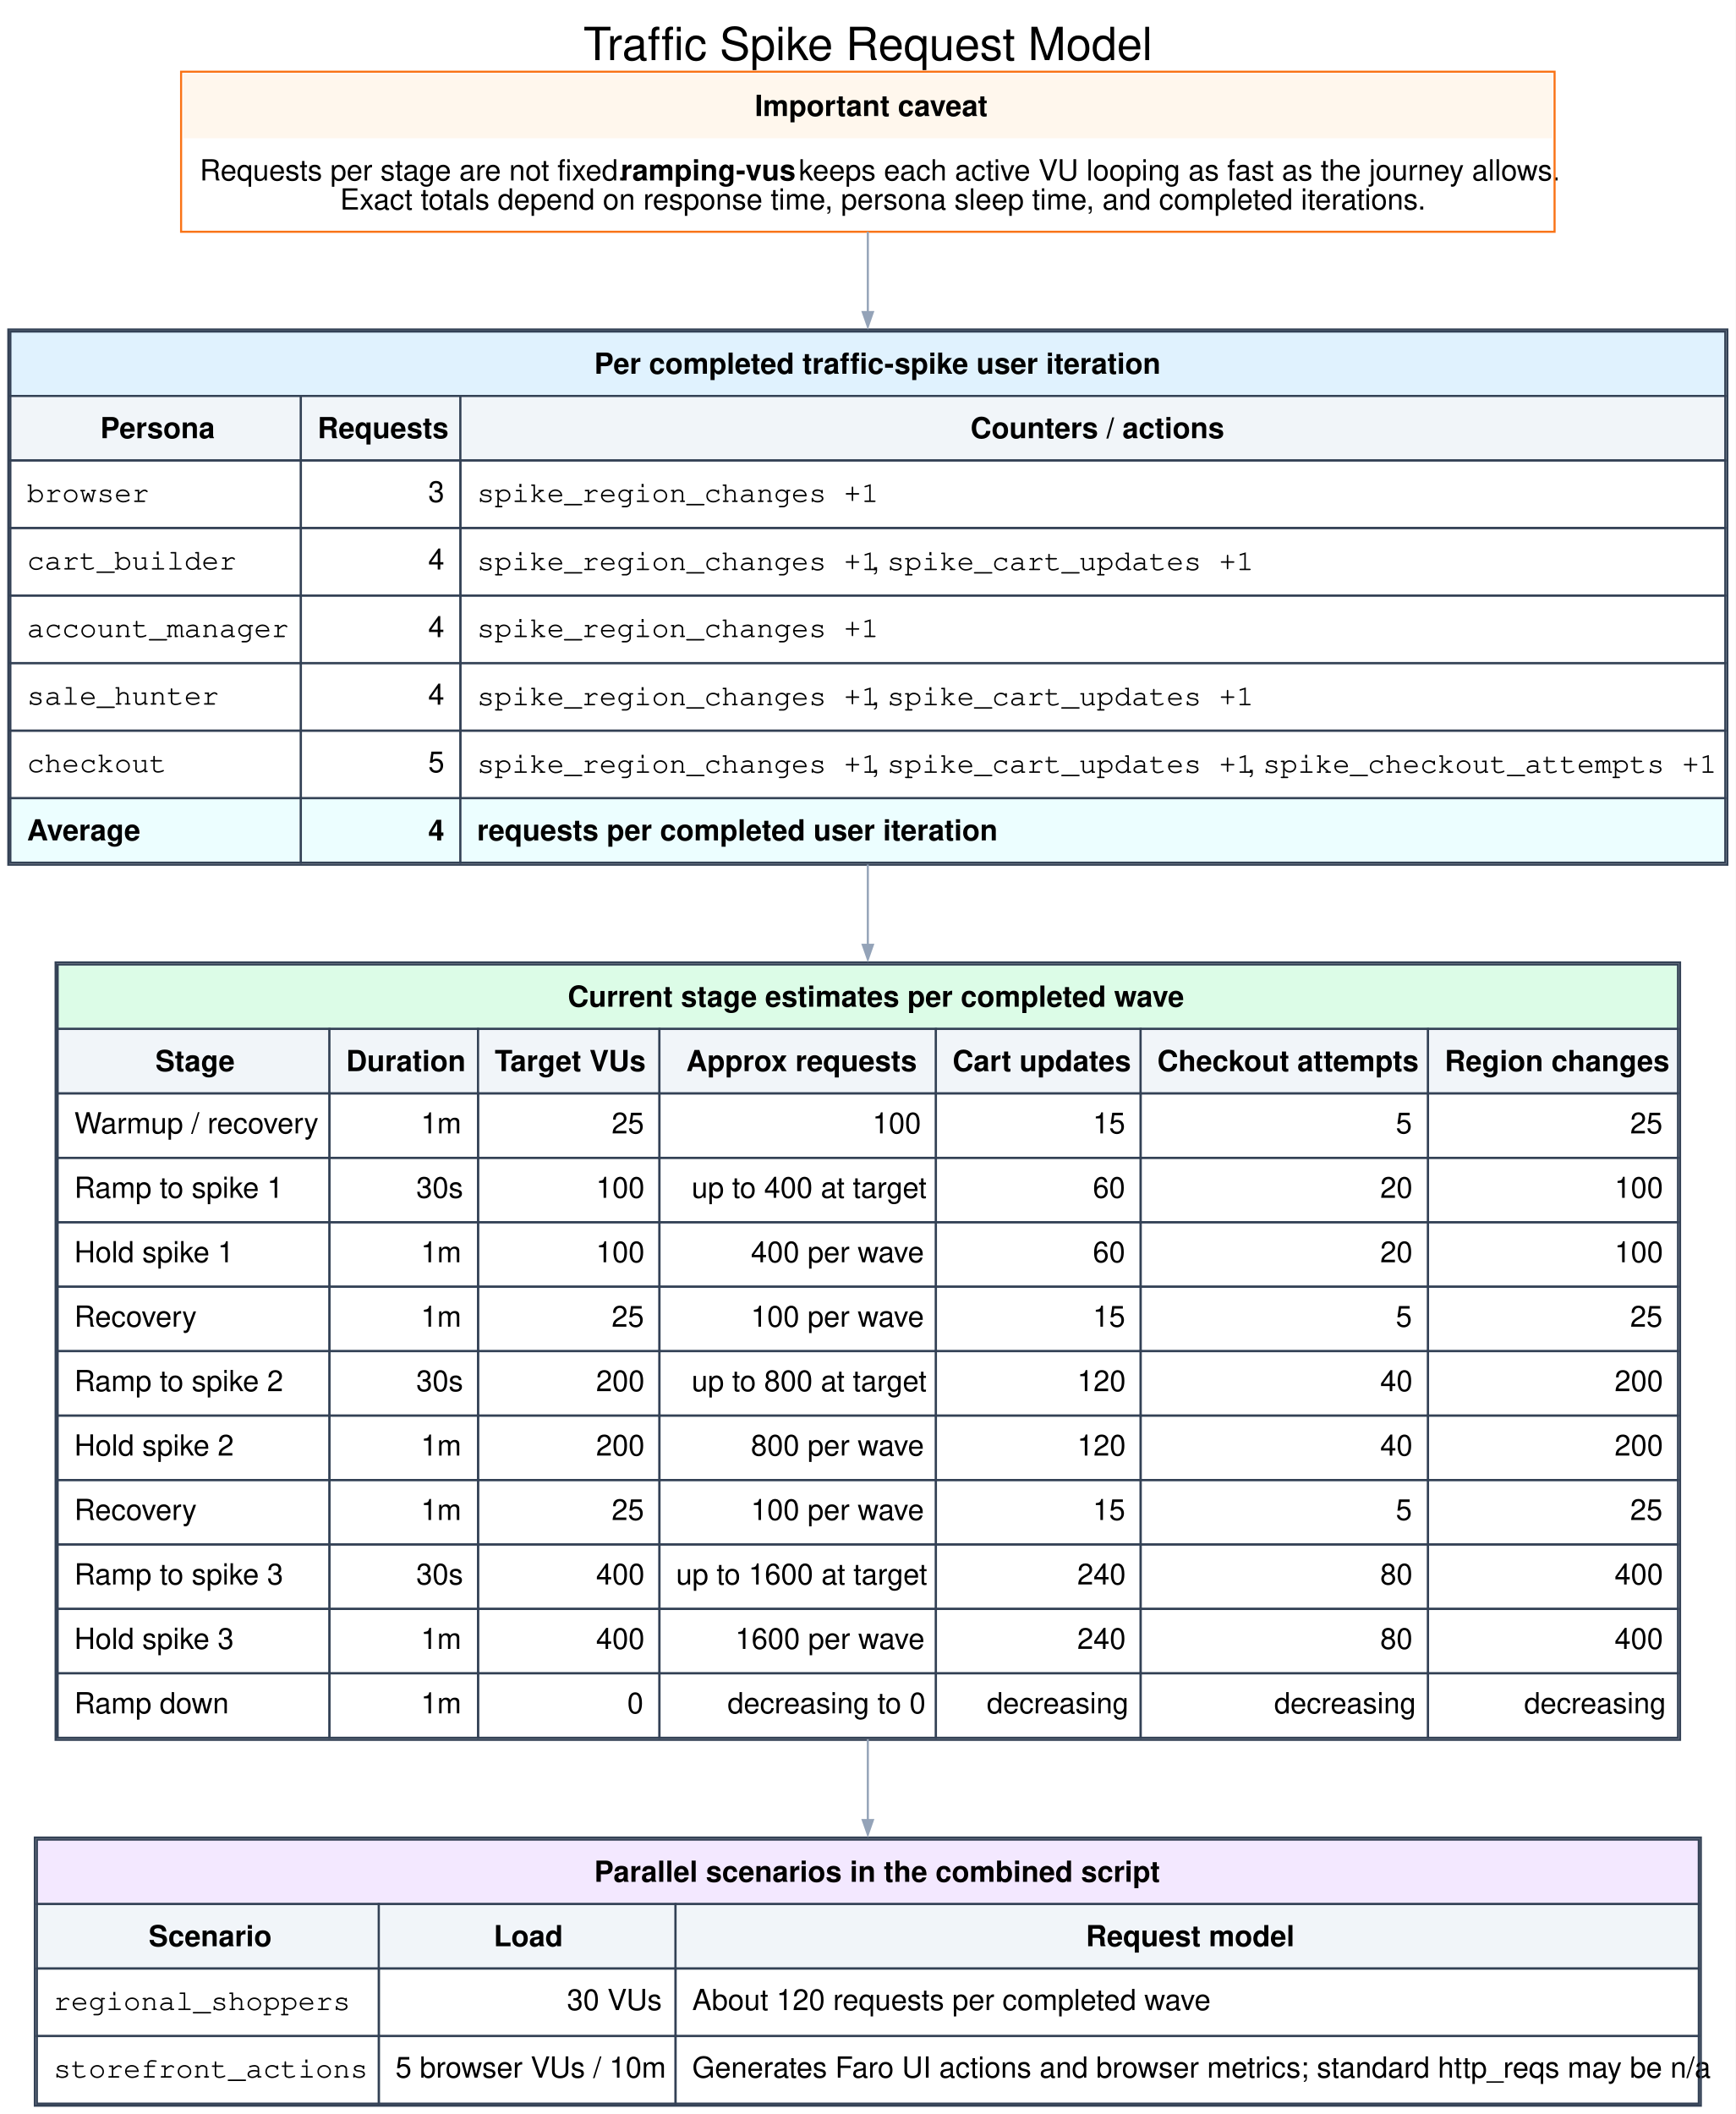
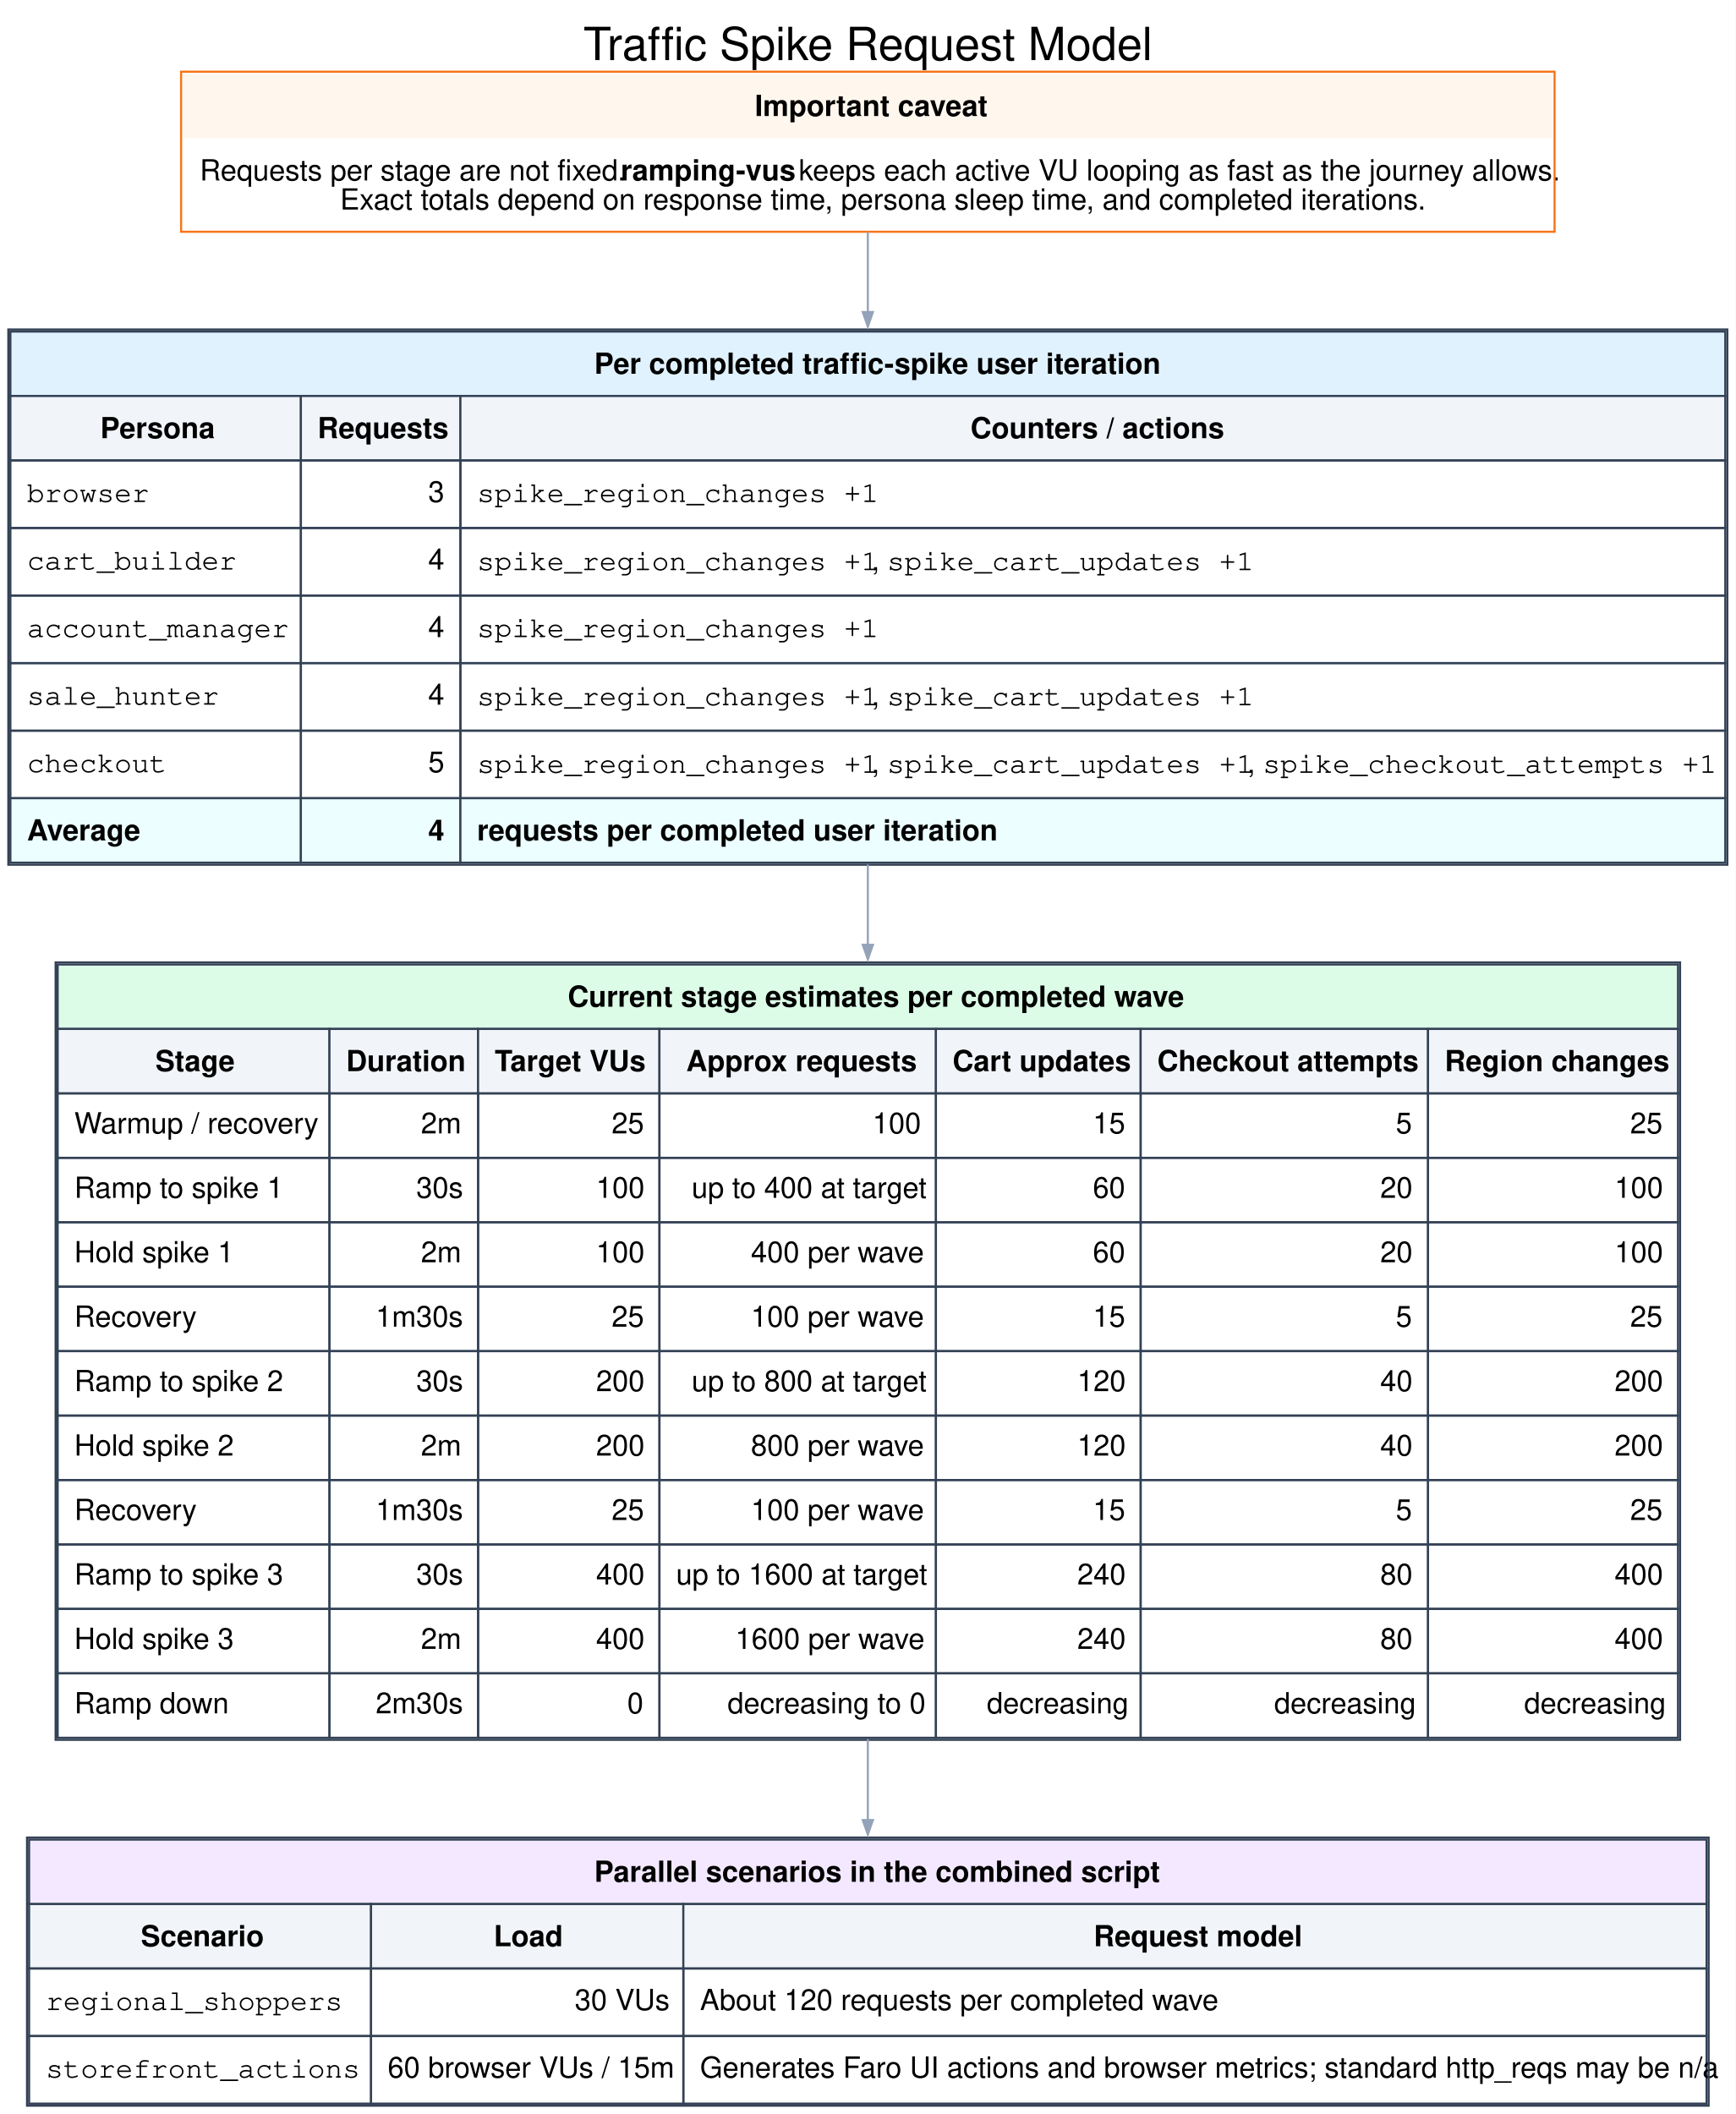
<svg xmlns="http://www.w3.org/2000/svg" width="835pt" height="1017pt" viewBox="0.00 0.00 835.00 1017.00">
  <g id="graph0" class="graph" transform="scale(1 1) rotate(0) translate(4 1013)">
    <polygon fill="white" stroke="none" points="-4,4 -4,-1013 831,-1013 831,4 -4,4" />
    <text xml:space="preserve" text-anchor="middle" x="413.5" y="-984.1" font-family="Helvetica,sans-Serif" font-size="22.00">Traffic Spike Request Model</text>
    <g id="node1" class="node">
      <polygon fill="#fff7ed" stroke="none" points="84.12,-946.5 84.12,-977.5 742.88,-977.5 742.88,-946.5 84.12,-946.5" />
      <text xml:space="preserve" text-anchor="start" x="359.12" y="-957.2" font-family="Helvetica,sans-Serif" font-weight="bold" font-size="14.00">Important caveat</text>
      <text xml:space="preserve" text-anchor="start" x="92.12" y="-926.2" font-family="Helvetica,sans-Serif" font-size="14.00">Requests per stage are not fixed. </text>
      <text xml:space="preserve" text-anchor="start" x="294.62" y="-926.2" font-family="Helvetica,sans-Serif" font-weight="bold" font-size="14.00">ramping-vus</text>
      <text xml:space="preserve" text-anchor="start" x="376.38" y="-926.2" font-family="Helvetica,sans-Serif" font-size="14.00"> keeps each active VU looping as fast as the journey allows.</text>
      <text xml:space="preserve" text-anchor="start" x="159.62" y="-912.2" font-family="Helvetica,sans-Serif" font-size="14.00">Exact totals depend on response time, persona sleep time, and completed iterations.</text>
      <polygon fill="none" stroke="#f97316" points="83.12,-901.5 83.12,-978.5 743.88,-978.5 743.88,-901.5 83.12,-901.5" />
    </g>
    <g id="node2" class="node">
      <polygon fill="#e0f2fe" stroke="none" points="1,-822.5 1,-853.5 826,-853.5 826,-822.5 1,-822.5" />
      <polygon fill="none" stroke="#334155" points="1,-822.5 1,-853.5 826,-853.5 826,-822.5 1,-822.5" />
      <text xml:space="preserve" text-anchor="start" x="281.88" y="-833.2" font-family="Helvetica,sans-Serif" font-weight="bold" font-size="14.00">Per completed traffic-spike user iteration</text>
      <polygon fill="#f1f5f9" stroke="none" points="1,-791.5 1,-822.5 140.75,-822.5 140.75,-791.5 1,-791.5" />
      <polygon fill="none" stroke="#334155" points="1,-791.5 1,-822.5 140.75,-822.5 140.75,-791.5 1,-791.5" />
      <text xml:space="preserve" text-anchor="start" x="44.25" y="-802.2" font-family="Helvetica,sans-Serif" font-weight="bold" font-size="14.00">Persona</text>
      <polygon fill="#f1f5f9" stroke="none" points="140.75,-791.5 140.75,-822.5 217.5,-822.5 217.5,-791.5 140.75,-791.5" />
      <polygon fill="none" stroke="#334155" points="140.75,-791.5 140.75,-822.5 217.5,-822.5 217.5,-791.5 140.75,-791.5" />
      <text xml:space="preserve" text-anchor="start" x="148.75" y="-802.2" font-family="Helvetica,sans-Serif" font-weight="bold" font-size="14.00">Requests</text>
      <polygon fill="#f1f5f9" stroke="none" points="217.5,-791.5 217.5,-822.5 826,-822.5 826,-791.5 217.5,-791.5" />
      <polygon fill="none" stroke="#334155" points="217.5,-791.5 217.5,-822.5 826,-822.5 826,-791.5 217.5,-791.5" />
      <text xml:space="preserve" text-anchor="start" x="462.88" y="-802.2" font-family="Helvetica,sans-Serif" font-weight="bold" font-size="14.00">Counters / actions</text>
      <polygon fill="none" stroke="#334155" points="1,-759 1,-791.5 140.75,-791.5 140.75,-759 1,-759" />
      <text xml:space="preserve" text-anchor="start" x="9" y="-771.5" font-family="Courier,monospace" font-size="14.00">browser</text>
      <polygon fill="none" stroke="#334155" points="140.75,-759 140.75,-791.5 217.5,-791.5 217.5,-759 140.75,-759" />
      <text xml:space="preserve" text-anchor="start" x="202" y="-771.5" font-family="Helvetica,sans-Serif" font-size="14.00">3</text>
      <polygon fill="none" stroke="#334155" points="217.5,-759 217.5,-791.5 826,-791.5 826,-759 217.5,-759" />
      <text xml:space="preserve" text-anchor="start" x="225.5" y="-771.5" font-family="Courier,monospace" font-size="14.00">spike_region_changes +1</text>
      <polygon fill="none" stroke="#334155" points="1,-726.5 1,-759 140.75,-759 140.75,-726.5 1,-726.5" />
      <text xml:space="preserve" text-anchor="start" x="9" y="-739" font-family="Courier,monospace" font-size="14.00">cart_builder</text>
      <polygon fill="none" stroke="#334155" points="140.75,-726.5 140.75,-759 217.5,-759 217.5,-726.5 140.75,-726.5" />
      <text xml:space="preserve" text-anchor="start" x="202" y="-739" font-family="Helvetica,sans-Serif" font-size="14.00">4</text>
      <polygon fill="none" stroke="#334155" points="217.5,-726.5 217.5,-759 826,-759 826,-726.5 217.5,-726.5" />
      <text xml:space="preserve" text-anchor="start" x="225.5" y="-738.7" font-family="Courier,monospace" font-size="14.00">spike_region_changes +1</text>
      <text xml:space="preserve" text-anchor="start" x="415.25" y="-738.7" font-family="Helvetica,sans-Serif" font-size="14.00">, </text>
      <text xml:space="preserve" text-anchor="start" x="422.75" y="-738.7" font-family="Courier,monospace" font-size="14.00">spike_cart_updates +1</text>
      <polygon fill="none" stroke="#334155" points="1,-694 1,-726.5 140.75,-726.5 140.75,-694 1,-694" />
      <text xml:space="preserve" text-anchor="start" x="9" y="-706.5" font-family="Courier,monospace" font-size="14.00">account_manager</text>
      <polygon fill="none" stroke="#334155" points="140.75,-694 140.75,-726.5 217.5,-726.5 217.5,-694 140.75,-694" />
      <text xml:space="preserve" text-anchor="start" x="202" y="-706.5" font-family="Helvetica,sans-Serif" font-size="14.00">4</text>
      <polygon fill="none" stroke="#334155" points="217.5,-694 217.5,-726.5 826,-726.5 826,-694 217.5,-694" />
      <text xml:space="preserve" text-anchor="start" x="225.5" y="-706.5" font-family="Courier,monospace" font-size="14.00">spike_region_changes +1</text>
      <polygon fill="none" stroke="#334155" points="1,-661.5 1,-694 140.75,-694 140.75,-661.5 1,-661.5" />
      <text xml:space="preserve" text-anchor="start" x="9" y="-674" font-family="Courier,monospace" font-size="14.00">sale_hunter</text>
      <polygon fill="none" stroke="#334155" points="140.75,-661.5 140.75,-694 217.5,-694 217.5,-661.5 140.75,-661.5" />
      <text xml:space="preserve" text-anchor="start" x="202" y="-674" font-family="Helvetica,sans-Serif" font-size="14.00">4</text>
      <polygon fill="none" stroke="#334155" points="217.5,-661.5 217.5,-694 826,-694 826,-661.5 217.5,-661.5" />
      <text xml:space="preserve" text-anchor="start" x="225.5" y="-673.7" font-family="Courier,monospace" font-size="14.00">spike_region_changes +1</text>
      <text xml:space="preserve" text-anchor="start" x="415.25" y="-673.7" font-family="Helvetica,sans-Serif" font-size="14.00">, </text>
      <text xml:space="preserve" text-anchor="start" x="422.75" y="-673.7" font-family="Courier,monospace" font-size="14.00">spike_cart_updates +1</text>
      <polygon fill="none" stroke="#334155" points="1,-629 1,-661.5 140.75,-661.5 140.75,-629 1,-629" />
      <text xml:space="preserve" text-anchor="start" x="9" y="-641.5" font-family="Courier,monospace" font-size="14.00">checkout</text>
      <polygon fill="none" stroke="#334155" points="140.75,-629 140.75,-661.5 217.5,-661.5 217.5,-629 140.75,-629" />
      <text xml:space="preserve" text-anchor="start" x="202" y="-641.5" font-family="Helvetica,sans-Serif" font-size="14.00">5</text>
      <polygon fill="none" stroke="#334155" points="217.5,-629 217.5,-661.5 826,-661.5 826,-629 217.5,-629" />
      <text xml:space="preserve" text-anchor="start" x="225.5" y="-641.2" font-family="Courier,monospace" font-size="14.00">spike_region_changes +1</text>
      <text xml:space="preserve" text-anchor="start" x="415.25" y="-641.2" font-family="Helvetica,sans-Serif" font-size="14.00">, </text>
      <text xml:space="preserve" text-anchor="start" x="422.75" y="-641.2" font-family="Courier,monospace" font-size="14.00">spike_cart_updates +1</text>
      <text xml:space="preserve" text-anchor="start" x="596" y="-641.2" font-family="Helvetica,sans-Serif" font-size="14.00">, </text>
      <text xml:space="preserve" text-anchor="start" x="603.5" y="-641.2" font-family="Courier,monospace" font-size="14.00">spike_checkout_attempts +1</text>
      <polygon fill="#ecfeff" stroke="none" points="1,-598 1,-629 140.75,-629 140.75,-598 1,-598" />
      <polygon fill="none" stroke="#334155" points="1,-598 1,-629 140.75,-629 140.75,-598 1,-598" />
      <text xml:space="preserve" text-anchor="start" x="9" y="-608.7" font-family="Helvetica,sans-Serif" font-weight="bold" font-size="14.00">Average</text>
      <polygon fill="#ecfeff" stroke="none" points="140.75,-598 140.75,-629 217.5,-629 217.5,-598 140.75,-598" />
      <polygon fill="none" stroke="#334155" points="140.75,-598 140.75,-629 217.5,-629 217.5,-598 140.75,-598" />
      <text xml:space="preserve" text-anchor="start" x="202" y="-608.7" font-family="Helvetica,sans-Serif" font-weight="bold" font-size="14.00">4</text>
      <polygon fill="#ecfeff" stroke="none" points="217.5,-598 217.5,-629 826,-629 826,-598 217.5,-598" />
      <polygon fill="none" stroke="#334155" points="217.5,-598 217.5,-629 826,-629 826,-598 217.5,-598" />
      <text xml:space="preserve" text-anchor="start" x="225.5" y="-608.7" font-family="Helvetica,sans-Serif" font-weight="bold" font-size="14.00">requests per completed user iteration</text>
      <polygon fill="none" stroke="#334155" points="0,-597 0,-854.5 827,-854.5 827,-597 0,-597" />
    </g>
    <g id="edge1" class="edge">
      <path fill="none" stroke="#94a3b8" d="M413.5,-901.54C413.5,-890.1 413.5,-876.8 413.5,-862.73" />
      <polygon fill="#94a3b8" stroke="#94a3b8" points="415.95,-862.88 413.5,-855.88 411.05,-862.88 415.95,-862.88" />
    </g>
    <g id="node3" class="node">
      <polygon fill="#dcfce7" stroke="none" points="23.75,-518 23.75,-549 803.25,-549 803.25,-518 23.75,-518" />
      <polygon fill="none" stroke="#334155" points="23.75,-518 23.75,-549 803.25,-549 803.25,-518 23.75,-518" />
      <text xml:space="preserve" text-anchor="start" x="269.12" y="-528.7" font-family="Helvetica,sans-Serif" font-weight="bold" font-size="14.00">Current stage estimates per completed wave</text>
      <polygon fill="#f1f5f9" stroke="none" points="23.75,-487 23.75,-518 154.5,-518 154.5,-487 23.75,-487" />
      <polygon fill="none" stroke="#334155" points="23.75,-487 23.75,-518 154.5,-518 154.5,-487 23.75,-487" />
      <text xml:space="preserve" text-anchor="start" x="70.75" y="-497.7" font-family="Helvetica,sans-Serif" font-weight="bold" font-size="14.00">Stage</text>
      <polygon fill="#f1f5f9" stroke="none" points="154.5,-487 154.5,-518 226,-518 226,-487 154.5,-487" />
      <polygon fill="none" stroke="#334155" points="154.5,-487 154.5,-518 226,-518 226,-487 154.5,-487" />
      <text xml:space="preserve" text-anchor="start" x="162.5" y="-497.7" font-family="Helvetica,sans-Serif" font-weight="bold" font-size="14.00">Duration</text>
      <polygon fill="#f1f5f9" stroke="none" points="226,-487 226,-518 313.25,-518 313.25,-487 226,-487" />
      <polygon fill="none" stroke="#334155" points="226,-487 226,-518 313.25,-518 313.25,-487 226,-487" />
      <text xml:space="preserve" text-anchor="start" x="234" y="-497.7" font-family="Helvetica,sans-Serif" font-weight="bold" font-size="14.00">Target VUs</text>
      <polygon fill="#f1f5f9" stroke="none" points="313.25,-487 313.25,-518 446.25,-518 446.25,-487 313.25,-487" />
      <polygon fill="none" stroke="#334155" points="313.25,-487 313.25,-518 446.25,-518 446.25,-487 313.25,-487" />
      <text xml:space="preserve" text-anchor="start" x="326.12" y="-497.7" font-family="Helvetica,sans-Serif" font-weight="bold" font-size="14.00">Approx requests</text>
      <polygon fill="#f1f5f9" stroke="none" points="446.25,-487 446.25,-518 544.75,-518 544.75,-487 446.25,-487" />
      <polygon fill="none" stroke="#334155" points="446.25,-487 446.25,-518 544.75,-518 544.75,-487 446.25,-487" />
      <text xml:space="preserve" text-anchor="start" x="454.25" y="-497.7" font-family="Helvetica,sans-Serif" font-weight="bold" font-size="14.00">Cart updates</text>
      <polygon fill="#f1f5f9" stroke="none" points="544.75,-487 544.75,-518 683,-518 683,-487 544.75,-487" />
      <polygon fill="none" stroke="#334155" points="544.75,-487 544.75,-518 683,-518 683,-487 544.75,-487" />
      <text xml:space="preserve" text-anchor="start" x="552.75" y="-497.7" font-family="Helvetica,sans-Serif" font-weight="bold" font-size="14.00">Checkout attempts</text>
      <polygon fill="#f1f5f9" stroke="none" points="683,-487 683,-518 803.25,-518 803.25,-487 683,-487" />
      <polygon fill="none" stroke="#334155" points="683,-487 683,-518 803.25,-518 803.25,-487 683,-487" />
      <text xml:space="preserve" text-anchor="start" x="691" y="-497.7" font-family="Helvetica,sans-Serif" font-weight="bold" font-size="14.00">Region changes</text>
      <polygon fill="none" stroke="#334155" points="23.75,-456 23.75,-487 154.5,-487 154.5,-456 23.75,-456" />
      <text xml:space="preserve" text-anchor="start" x="31.75" y="-467.75" font-family="Helvetica,sans-Serif" font-size="14.00">Warmup / recovery</text>
      <polygon fill="none" stroke="#334155" points="154.5,-456 154.5,-487 226,-487 226,-456 154.5,-456" />
-       <text xml:space="preserve" text-anchor="start" x="198.5" y="-467.75" font-family="Helvetica,sans-Serif" font-size="14.00">1m</text>
+       <text xml:space="preserve" text-anchor="start" x="198.5" y="-467.75" font-family="Helvetica,sans-Serif" font-size="14.00">2m</text>
      <polygon fill="none" stroke="#334155" points="226,-456 226,-487 313.25,-487 313.25,-456 226,-456" />
      <text xml:space="preserve" text-anchor="start" x="290.25" y="-467.75" font-family="Helvetica,sans-Serif" font-size="14.00">25</text>
      <polygon fill="none" stroke="#334155" points="313.25,-456 313.25,-487 446.25,-487 446.25,-456 313.25,-456" />
      <text xml:space="preserve" text-anchor="start" x="415.75" y="-467.75" font-family="Helvetica,sans-Serif" font-size="14.00">100</text>
      <polygon fill="none" stroke="#334155" points="446.25,-456 446.25,-487 544.75,-487 544.75,-456 446.25,-456" />
      <text xml:space="preserve" text-anchor="start" x="521.75" y="-467.75" font-family="Helvetica,sans-Serif" font-size="14.00">15</text>
      <polygon fill="none" stroke="#334155" points="544.75,-456 544.75,-487 683,-487 683,-456 544.75,-456" />
      <text xml:space="preserve" text-anchor="start" x="667.5" y="-467.75" font-family="Helvetica,sans-Serif" font-size="14.00">5</text>
      <polygon fill="none" stroke="#334155" points="683,-456 683,-487 803.25,-487 803.25,-456 683,-456" />
      <text xml:space="preserve" text-anchor="start" x="780.25" y="-467.75" font-family="Helvetica,sans-Serif" font-size="14.00">25</text>
      <polygon fill="none" stroke="#334155" points="23.75,-425 23.75,-456 154.5,-456 154.5,-425 23.75,-425" />
      <text xml:space="preserve" text-anchor="start" x="31.75" y="-436.75" font-family="Helvetica,sans-Serif" font-size="14.00">Ramp to spike 1</text>
      <polygon fill="none" stroke="#334155" points="154.5,-425 154.5,-456 226,-456 226,-425 154.5,-425" />
      <text xml:space="preserve" text-anchor="start" x="196.25" y="-436.75" font-family="Helvetica,sans-Serif" font-size="14.00">30s</text>
      <polygon fill="none" stroke="#334155" points="226,-425 226,-456 313.25,-456 313.25,-425 226,-425" />
      <text xml:space="preserve" text-anchor="start" x="282.75" y="-436.75" font-family="Helvetica,sans-Serif" font-size="14.00">100</text>
      <polygon fill="none" stroke="#334155" points="313.25,-425 313.25,-456 446.25,-456 446.25,-425 313.25,-425" />
      <text xml:space="preserve" text-anchor="start" x="328.75" y="-436.75" font-family="Helvetica,sans-Serif" font-size="14.00">up to 400 at target</text>
      <polygon fill="none" stroke="#334155" points="446.25,-425 446.25,-456 544.75,-456 544.75,-425 446.25,-425" />
      <text xml:space="preserve" text-anchor="start" x="521.75" y="-436.75" font-family="Helvetica,sans-Serif" font-size="14.00">60</text>
      <polygon fill="none" stroke="#334155" points="544.75,-425 544.75,-456 683,-456 683,-425 544.75,-425" />
      <text xml:space="preserve" text-anchor="start" x="660" y="-436.75" font-family="Helvetica,sans-Serif" font-size="14.00">20</text>
      <polygon fill="none" stroke="#334155" points="683,-425 683,-456 803.25,-456 803.25,-425 683,-425" />
      <text xml:space="preserve" text-anchor="start" x="772.75" y="-436.75" font-family="Helvetica,sans-Serif" font-size="14.00">100</text>
      <polygon fill="none" stroke="#334155" points="23.75,-394 23.75,-425 154.5,-425 154.5,-394 23.75,-394" />
      <text xml:space="preserve" text-anchor="start" x="31.75" y="-405.75" font-family="Helvetica,sans-Serif" font-size="14.00">Hold spike 1</text>
      <polygon fill="none" stroke="#334155" points="154.5,-394 154.5,-425 226,-425 226,-394 154.5,-394" />
-       <text xml:space="preserve" text-anchor="start" x="198.5" y="-405.75" font-family="Helvetica,sans-Serif" font-size="14.00">1m</text>
+       <text xml:space="preserve" text-anchor="start" x="198.5" y="-405.75" font-family="Helvetica,sans-Serif" font-size="14.00">2m</text>
      <polygon fill="none" stroke="#334155" points="226,-394 226,-425 313.25,-425 313.25,-394 226,-394" />
      <text xml:space="preserve" text-anchor="start" x="282.75" y="-405.75" font-family="Helvetica,sans-Serif" font-size="14.00">100</text>
      <polygon fill="none" stroke="#334155" points="313.25,-394 313.25,-425 446.25,-425 446.25,-394 313.25,-394" />
      <text xml:space="preserve" text-anchor="start" x="357.25" y="-405.75" font-family="Helvetica,sans-Serif" font-size="14.00">400 per wave</text>
      <polygon fill="none" stroke="#334155" points="446.25,-394 446.25,-425 544.75,-425 544.75,-394 446.25,-394" />
      <text xml:space="preserve" text-anchor="start" x="521.75" y="-405.75" font-family="Helvetica,sans-Serif" font-size="14.00">60</text>
      <polygon fill="none" stroke="#334155" points="544.75,-394 544.75,-425 683,-425 683,-394 544.75,-394" />
      <text xml:space="preserve" text-anchor="start" x="660" y="-405.75" font-family="Helvetica,sans-Serif" font-size="14.00">20</text>
      <polygon fill="none" stroke="#334155" points="683,-394 683,-425 803.25,-425 803.25,-394 683,-394" />
      <text xml:space="preserve" text-anchor="start" x="772.75" y="-405.75" font-family="Helvetica,sans-Serif" font-size="14.00">100</text>
      <polygon fill="none" stroke="#334155" points="23.75,-363 23.75,-394 154.5,-394 154.5,-363 23.75,-363" />
      <text xml:space="preserve" text-anchor="start" x="31.75" y="-374.75" font-family="Helvetica,sans-Serif" font-size="14.00">Recovery</text>
      <polygon fill="none" stroke="#334155" points="154.5,-363 154.5,-394 226,-394 226,-363 154.5,-363" />
-       <text xml:space="preserve" text-anchor="start" x="198.5" y="-374.75" font-family="Helvetica,sans-Serif" font-size="14.00">1m</text>
+       <text xml:space="preserve" text-anchor="start" x="176.75" y="-374.75" font-family="Helvetica,sans-Serif" font-size="14.00">1m30s</text>
      <polygon fill="none" stroke="#334155" points="226,-363 226,-394 313.25,-394 313.25,-363 226,-363" />
      <text xml:space="preserve" text-anchor="start" x="290.25" y="-374.75" font-family="Helvetica,sans-Serif" font-size="14.00">25</text>
      <polygon fill="none" stroke="#334155" points="313.25,-363 313.25,-394 446.25,-394 446.25,-363 313.25,-363" />
      <text xml:space="preserve" text-anchor="start" x="357.25" y="-374.75" font-family="Helvetica,sans-Serif" font-size="14.00">100 per wave</text>
      <polygon fill="none" stroke="#334155" points="446.25,-363 446.25,-394 544.75,-394 544.75,-363 446.25,-363" />
      <text xml:space="preserve" text-anchor="start" x="521.75" y="-374.75" font-family="Helvetica,sans-Serif" font-size="14.00">15</text>
      <polygon fill="none" stroke="#334155" points="544.75,-363 544.75,-394 683,-394 683,-363 544.75,-363" />
      <text xml:space="preserve" text-anchor="start" x="667.5" y="-374.75" font-family="Helvetica,sans-Serif" font-size="14.00">5</text>
      <polygon fill="none" stroke="#334155" points="683,-363 683,-394 803.25,-394 803.25,-363 683,-363" />
      <text xml:space="preserve" text-anchor="start" x="780.25" y="-374.75" font-family="Helvetica,sans-Serif" font-size="14.00">25</text>
      <polygon fill="none" stroke="#334155" points="23.75,-332 23.75,-363 154.5,-363 154.5,-332 23.75,-332" />
      <text xml:space="preserve" text-anchor="start" x="31.75" y="-343.75" font-family="Helvetica,sans-Serif" font-size="14.00">Ramp to spike 2</text>
      <polygon fill="none" stroke="#334155" points="154.5,-332 154.5,-363 226,-363 226,-332 154.5,-332" />
      <text xml:space="preserve" text-anchor="start" x="196.25" y="-343.75" font-family="Helvetica,sans-Serif" font-size="14.00">30s</text>
      <polygon fill="none" stroke="#334155" points="226,-332 226,-363 313.25,-363 313.25,-332 226,-332" />
      <text xml:space="preserve" text-anchor="start" x="282.75" y="-343.75" font-family="Helvetica,sans-Serif" font-size="14.00">200</text>
      <polygon fill="none" stroke="#334155" points="313.25,-332 313.25,-363 446.25,-363 446.25,-332 313.25,-332" />
      <text xml:space="preserve" text-anchor="start" x="328.75" y="-343.75" font-family="Helvetica,sans-Serif" font-size="14.00">up to 800 at target</text>
      <polygon fill="none" stroke="#334155" points="446.25,-332 446.25,-363 544.75,-363 544.75,-332 446.25,-332" />
      <text xml:space="preserve" text-anchor="start" x="514.25" y="-343.75" font-family="Helvetica,sans-Serif" font-size="14.00">120</text>
      <polygon fill="none" stroke="#334155" points="544.75,-332 544.75,-363 683,-363 683,-332 544.75,-332" />
      <text xml:space="preserve" text-anchor="start" x="660" y="-343.75" font-family="Helvetica,sans-Serif" font-size="14.00">40</text>
      <polygon fill="none" stroke="#334155" points="683,-332 683,-363 803.25,-363 803.25,-332 683,-332" />
      <text xml:space="preserve" text-anchor="start" x="772.75" y="-343.75" font-family="Helvetica,sans-Serif" font-size="14.00">200</text>
      <polygon fill="none" stroke="#334155" points="23.75,-301 23.75,-332 154.5,-332 154.5,-301 23.75,-301" />
      <text xml:space="preserve" text-anchor="start" x="31.75" y="-312.75" font-family="Helvetica,sans-Serif" font-size="14.00">Hold spike 2</text>
      <polygon fill="none" stroke="#334155" points="154.5,-301 154.5,-332 226,-332 226,-301 154.5,-301" />
-       <text xml:space="preserve" text-anchor="start" x="198.5" y="-312.75" font-family="Helvetica,sans-Serif" font-size="14.00">1m</text>
+       <text xml:space="preserve" text-anchor="start" x="198.5" y="-312.75" font-family="Helvetica,sans-Serif" font-size="14.00">2m</text>
      <polygon fill="none" stroke="#334155" points="226,-301 226,-332 313.25,-332 313.25,-301 226,-301" />
      <text xml:space="preserve" text-anchor="start" x="282.75" y="-312.75" font-family="Helvetica,sans-Serif" font-size="14.00">200</text>
      <polygon fill="none" stroke="#334155" points="313.25,-301 313.25,-332 446.25,-332 446.25,-301 313.25,-301" />
      <text xml:space="preserve" text-anchor="start" x="357.25" y="-312.75" font-family="Helvetica,sans-Serif" font-size="14.00">800 per wave</text>
      <polygon fill="none" stroke="#334155" points="446.25,-301 446.25,-332 544.75,-332 544.75,-301 446.25,-301" />
      <text xml:space="preserve" text-anchor="start" x="514.25" y="-312.75" font-family="Helvetica,sans-Serif" font-size="14.00">120</text>
      <polygon fill="none" stroke="#334155" points="544.75,-301 544.75,-332 683,-332 683,-301 544.75,-301" />
      <text xml:space="preserve" text-anchor="start" x="660" y="-312.75" font-family="Helvetica,sans-Serif" font-size="14.00">40</text>
      <polygon fill="none" stroke="#334155" points="683,-301 683,-332 803.25,-332 803.25,-301 683,-301" />
      <text xml:space="preserve" text-anchor="start" x="772.75" y="-312.75" font-family="Helvetica,sans-Serif" font-size="14.00">200</text>
      <polygon fill="none" stroke="#334155" points="23.75,-270 23.75,-301 154.5,-301 154.5,-270 23.75,-270" />
      <text xml:space="preserve" text-anchor="start" x="31.75" y="-281.75" font-family="Helvetica,sans-Serif" font-size="14.00">Recovery</text>
      <polygon fill="none" stroke="#334155" points="154.5,-270 154.5,-301 226,-301 226,-270 154.5,-270" />
-       <text xml:space="preserve" text-anchor="start" x="198.5" y="-281.75" font-family="Helvetica,sans-Serif" font-size="14.00">1m</text>
+       <text xml:space="preserve" text-anchor="start" x="176.75" y="-281.75" font-family="Helvetica,sans-Serif" font-size="14.00">1m30s</text>
      <polygon fill="none" stroke="#334155" points="226,-270 226,-301 313.25,-301 313.25,-270 226,-270" />
      <text xml:space="preserve" text-anchor="start" x="290.25" y="-281.75" font-family="Helvetica,sans-Serif" font-size="14.00">25</text>
      <polygon fill="none" stroke="#334155" points="313.25,-270 313.25,-301 446.25,-301 446.25,-270 313.25,-270" />
      <text xml:space="preserve" text-anchor="start" x="357.25" y="-281.75" font-family="Helvetica,sans-Serif" font-size="14.00">100 per wave</text>
      <polygon fill="none" stroke="#334155" points="446.25,-270 446.25,-301 544.75,-301 544.75,-270 446.25,-270" />
      <text xml:space="preserve" text-anchor="start" x="521.75" y="-281.75" font-family="Helvetica,sans-Serif" font-size="14.00">15</text>
      <polygon fill="none" stroke="#334155" points="544.75,-270 544.75,-301 683,-301 683,-270 544.75,-270" />
      <text xml:space="preserve" text-anchor="start" x="667.5" y="-281.75" font-family="Helvetica,sans-Serif" font-size="14.00">5</text>
      <polygon fill="none" stroke="#334155" points="683,-270 683,-301 803.25,-301 803.25,-270 683,-270" />
      <text xml:space="preserve" text-anchor="start" x="780.25" y="-281.75" font-family="Helvetica,sans-Serif" font-size="14.00">25</text>
      <polygon fill="none" stroke="#334155" points="23.75,-239 23.75,-270 154.5,-270 154.5,-239 23.75,-239" />
      <text xml:space="preserve" text-anchor="start" x="31.75" y="-250.75" font-family="Helvetica,sans-Serif" font-size="14.00">Ramp to spike 3</text>
      <polygon fill="none" stroke="#334155" points="154.5,-239 154.5,-270 226,-270 226,-239 154.5,-239" />
      <text xml:space="preserve" text-anchor="start" x="196.25" y="-250.75" font-family="Helvetica,sans-Serif" font-size="14.00">30s</text>
      <polygon fill="none" stroke="#334155" points="226,-239 226,-270 313.25,-270 313.25,-239 226,-239" />
      <text xml:space="preserve" text-anchor="start" x="282.75" y="-250.75" font-family="Helvetica,sans-Serif" font-size="14.00">400</text>
      <polygon fill="none" stroke="#334155" points="313.25,-239 313.25,-270 446.25,-270 446.25,-239 313.25,-239" />
      <text xml:space="preserve" text-anchor="start" x="321.25" y="-250.75" font-family="Helvetica,sans-Serif" font-size="14.00">up to 1600 at target</text>
      <polygon fill="none" stroke="#334155" points="446.25,-239 446.25,-270 544.75,-270 544.75,-239 446.25,-239" />
      <text xml:space="preserve" text-anchor="start" x="514.25" y="-250.75" font-family="Helvetica,sans-Serif" font-size="14.00">240</text>
      <polygon fill="none" stroke="#334155" points="544.75,-239 544.75,-270 683,-270 683,-239 544.75,-239" />
      <text xml:space="preserve" text-anchor="start" x="660" y="-250.75" font-family="Helvetica,sans-Serif" font-size="14.00">80</text>
      <polygon fill="none" stroke="#334155" points="683,-239 683,-270 803.25,-270 803.25,-239 683,-239" />
      <text xml:space="preserve" text-anchor="start" x="772.75" y="-250.75" font-family="Helvetica,sans-Serif" font-size="14.00">400</text>
      <polygon fill="none" stroke="#334155" points="23.75,-208 23.75,-239 154.5,-239 154.5,-208 23.75,-208" />
      <text xml:space="preserve" text-anchor="start" x="31.75" y="-219.75" font-family="Helvetica,sans-Serif" font-size="14.00">Hold spike 3</text>
      <polygon fill="none" stroke="#334155" points="154.5,-208 154.5,-239 226,-239 226,-208 154.5,-208" />
-       <text xml:space="preserve" text-anchor="start" x="198.5" y="-219.75" font-family="Helvetica,sans-Serif" font-size="14.00">1m</text>
+       <text xml:space="preserve" text-anchor="start" x="198.5" y="-219.75" font-family="Helvetica,sans-Serif" font-size="14.00">2m</text>
      <polygon fill="none" stroke="#334155" points="226,-208 226,-239 313.25,-239 313.25,-208 226,-208" />
      <text xml:space="preserve" text-anchor="start" x="282.75" y="-219.75" font-family="Helvetica,sans-Serif" font-size="14.00">400</text>
      <polygon fill="none" stroke="#334155" points="313.25,-208 313.25,-239 446.25,-239 446.25,-208 313.25,-208" />
      <text xml:space="preserve" text-anchor="start" x="349.75" y="-219.75" font-family="Helvetica,sans-Serif" font-size="14.00">1600 per wave</text>
      <polygon fill="none" stroke="#334155" points="446.25,-208 446.25,-239 544.75,-239 544.75,-208 446.25,-208" />
      <text xml:space="preserve" text-anchor="start" x="514.25" y="-219.75" font-family="Helvetica,sans-Serif" font-size="14.00">240</text>
      <polygon fill="none" stroke="#334155" points="544.75,-208 544.75,-239 683,-239 683,-208 544.75,-208" />
      <text xml:space="preserve" text-anchor="start" x="660" y="-219.75" font-family="Helvetica,sans-Serif" font-size="14.00">80</text>
      <polygon fill="none" stroke="#334155" points="683,-208 683,-239 803.25,-239 803.25,-208 683,-208" />
      <text xml:space="preserve" text-anchor="start" x="772.75" y="-219.75" font-family="Helvetica,sans-Serif" font-size="14.00">400</text>
      <polygon fill="none" stroke="#334155" points="23.75,-177 23.75,-208 154.5,-208 154.5,-177 23.75,-177" />
      <text xml:space="preserve" text-anchor="start" x="31.75" y="-188.75" font-family="Helvetica,sans-Serif" font-size="14.00">Ramp down</text>
      <polygon fill="none" stroke="#334155" points="154.5,-177 154.5,-208 226,-208 226,-177 154.5,-177" />
-       <text xml:space="preserve" text-anchor="start" x="198.5" y="-188.75" font-family="Helvetica,sans-Serif" font-size="14.00">1m</text>
+       <text xml:space="preserve" text-anchor="start" x="176.75" y="-188.75" font-family="Helvetica,sans-Serif" font-size="14.00">2m30s</text>
      <polygon fill="none" stroke="#334155" points="226,-177 226,-208 313.25,-208 313.25,-177 226,-177" />
      <text xml:space="preserve" text-anchor="start" x="297.75" y="-188.75" font-family="Helvetica,sans-Serif" font-size="14.00">0</text>
      <polygon fill="none" stroke="#334155" points="313.25,-177 313.25,-208 446.25,-208 446.25,-177 313.25,-177" />
      <text xml:space="preserve" text-anchor="start" x="346" y="-188.75" font-family="Helvetica,sans-Serif" font-size="14.00">decreasing to 0</text>
      <polygon fill="none" stroke="#334155" points="446.25,-177 446.25,-208 544.75,-208 544.75,-177 446.25,-177" />
      <text xml:space="preserve" text-anchor="start" x="470.75" y="-188.75" font-family="Helvetica,sans-Serif" font-size="14.00">decreasing</text>
      <polygon fill="none" stroke="#334155" points="544.75,-177 544.75,-208 683,-208 683,-177 544.75,-177" />
      <text xml:space="preserve" text-anchor="start" x="609" y="-188.75" font-family="Helvetica,sans-Serif" font-size="14.00">decreasing</text>
      <polygon fill="none" stroke="#334155" points="683,-177 683,-208 803.25,-208 803.25,-177 683,-177" />
      <text xml:space="preserve" text-anchor="start" x="729.25" y="-188.75" font-family="Helvetica,sans-Serif" font-size="14.00">decreasing</text>
      <polygon fill="none" stroke="#334155" points="22.75,-176 22.75,-550 804.25,-550 804.25,-176 22.75,-176" />
    </g>
    <g id="edge2" class="edge">
      <path fill="none" stroke="#94a3b8" d="M413.5,-597.06C413.5,-584.38 413.5,-571.33 413.5,-558.18" />
      <polygon fill="#94a3b8" stroke="#94a3b8" points="415.95,-558.49 413.5,-551.49 411.05,-558.49 415.95,-558.49" />
    </g>
    <g id="node4" class="node">
-       <polygon fill="#f3e8ff" stroke="none" points="13.75,-97 13.75,-128 813.25,-128 813.25,-97 13.75,-97" />
-       <polygon fill="none" stroke="#334155" points="13.75,-97 13.75,-128 813.25,-128 813.25,-97 13.75,-97" />
+       <polygon fill="#f3e8ff" stroke="none" points="10,-97 10,-128 817,-128 817,-97 10,-97" />
+       <polygon fill="none" stroke="#334155" points="10,-97 10,-128 817,-128 817,-97 10,-97" />
      <text xml:space="preserve" text-anchor="start" x="281.88" y="-107.7" font-family="Helvetica,sans-Serif" font-weight="bold" font-size="14.00">Parallel scenarios in the combined script</text>
-       <polygon fill="#f1f5f9" stroke="none" points="13.75,-66 13.75,-97 178.25,-97 178.25,-66 13.75,-66" />
-       <polygon fill="none" stroke="#334155" points="13.75,-66 13.75,-97 178.25,-97 178.25,-66 13.75,-66" />
-       <text xml:space="preserve" text-anchor="start" x="67.5" y="-76.7" font-family="Helvetica,sans-Serif" font-weight="bold" font-size="14.00">Scenario</text>
-       <polygon fill="#f1f5f9" stroke="none" points="178.25,-66 178.25,-97 321,-97 321,-66 178.25,-66" />
-       <polygon fill="none" stroke="#334155" points="178.25,-66 178.25,-97 321,-97 321,-66 178.25,-66" />
+       <polygon fill="#f1f5f9" stroke="none" points="10,-66 10,-97 174.5,-97 174.5,-66 10,-66" />
+       <polygon fill="none" stroke="#334155" points="10,-66 10,-97 174.5,-97 174.5,-66 10,-66" />
+       <text xml:space="preserve" text-anchor="start" x="63.75" y="-76.7" font-family="Helvetica,sans-Serif" font-weight="bold" font-size="14.00">Scenario</text>
+       <polygon fill="#f1f5f9" stroke="none" points="174.5,-66 174.5,-97 324.75,-97 324.75,-66 174.5,-66" />
+       <polygon fill="none" stroke="#334155" points="174.5,-66 174.5,-97 324.75,-97 324.75,-66 174.5,-66" />
      <text xml:space="preserve" text-anchor="start" x="233.5" y="-76.7" font-family="Helvetica,sans-Serif" font-weight="bold" font-size="14.00">Load</text>
-       <polygon fill="#f1f5f9" stroke="none" points="321,-66 321,-97 813.25,-97 813.25,-66 321,-66" />
-       <polygon fill="none" stroke="#334155" points="321,-66 321,-97 813.25,-97 813.25,-66 321,-66" />
-       <text xml:space="preserve" text-anchor="start" x="518.38" y="-76.7" font-family="Helvetica,sans-Serif" font-weight="bold" font-size="14.00">Request model</text>
-       <polygon fill="none" stroke="#334155" points="13.75,-33.5 13.75,-66 178.25,-66 178.25,-33.5 13.75,-33.5" />
-       <text xml:space="preserve" text-anchor="start" x="21.75" y="-46" font-family="Courier,monospace" font-size="14.00">regional_shoppers</text>
-       <polygon fill="none" stroke="#334155" points="178.25,-33.5 178.25,-66 321,-66 321,-33.5 178.25,-33.5" />
-       <text xml:space="preserve" text-anchor="start" x="268.75" y="-46" font-family="Helvetica,sans-Serif" font-size="14.00">30 VUs</text>
-       <polygon fill="none" stroke="#334155" points="321,-33.5 321,-66 813.25,-66 813.25,-33.5 321,-33.5" />
-       <text xml:space="preserve" text-anchor="start" x="329" y="-46" font-family="Helvetica,sans-Serif" font-size="14.00">About 120 requests per completed wave</text>
-       <polygon fill="none" stroke="#334155" points="13.75,-1 13.75,-33.5 178.25,-33.5 178.25,-1 13.75,-1" />
-       <text xml:space="preserve" text-anchor="start" x="21.75" y="-13.5" font-family="Courier,monospace" font-size="14.00">storefront_actions</text>
-       <polygon fill="none" stroke="#334155" points="178.25,-1 178.25,-33.5 321,-33.5 321,-1 178.25,-1" />
-       <text xml:space="preserve" text-anchor="start" x="186.25" y="-13.5" font-family="Helvetica,sans-Serif" font-size="14.00">5 browser VUs / 10m</text>
-       <polygon fill="none" stroke="#334155" points="321,-1 321,-33.5 813.25,-33.5 813.25,-1 321,-1" />
-       <text xml:space="preserve" text-anchor="start" x="329" y="-13.5" font-family="Helvetica,sans-Serif" font-size="14.00">Generates Faro UI actions and browser metrics; standard http_reqs may be n/a</text>
-       <polygon fill="none" stroke="#334155" points="12.75,0 12.75,-129 814.25,-129 814.25,0 12.75,0" />
+       <polygon fill="#f1f5f9" stroke="none" points="324.75,-66 324.75,-97 817,-97 817,-66 324.75,-66" />
+       <polygon fill="none" stroke="#334155" points="324.75,-66 324.75,-97 817,-97 817,-66 324.75,-66" />
+       <text xml:space="preserve" text-anchor="start" x="522.12" y="-76.7" font-family="Helvetica,sans-Serif" font-weight="bold" font-size="14.00">Request model</text>
+       <polygon fill="none" stroke="#334155" points="10,-33.5 10,-66 174.5,-66 174.5,-33.5 10,-33.5" />
+       <text xml:space="preserve" text-anchor="start" x="18" y="-46" font-family="Courier,monospace" font-size="14.00">regional_shoppers</text>
+       <polygon fill="none" stroke="#334155" points="174.5,-33.5 174.5,-66 324.75,-66 324.75,-33.5 174.5,-33.5" />
+       <text xml:space="preserve" text-anchor="start" x="272.5" y="-46" font-family="Helvetica,sans-Serif" font-size="14.00">30 VUs</text>
+       <polygon fill="none" stroke="#334155" points="324.75,-33.5 324.75,-66 817,-66 817,-33.5 324.75,-33.5" />
+       <text xml:space="preserve" text-anchor="start" x="332.75" y="-46" font-family="Helvetica,sans-Serif" font-size="14.00">About 120 requests per completed wave</text>
+       <polygon fill="none" stroke="#334155" points="10,-1 10,-33.5 174.5,-33.5 174.5,-1 10,-1" />
+       <text xml:space="preserve" text-anchor="start" x="18" y="-13.5" font-family="Courier,monospace" font-size="14.00">storefront_actions</text>
+       <polygon fill="none" stroke="#334155" points="174.5,-1 174.5,-33.5 324.75,-33.5 324.75,-1 174.5,-1" />
+       <text xml:space="preserve" text-anchor="start" x="182.5" y="-13.5" font-family="Helvetica,sans-Serif" font-size="14.00">60 browser VUs / 15m</text>
+       <polygon fill="none" stroke="#334155" points="324.75,-1 324.75,-33.5 817,-33.5 817,-1 324.75,-1" />
+       <text xml:space="preserve" text-anchor="start" x="332.75" y="-13.5" font-family="Helvetica,sans-Serif" font-size="14.00">Generates Faro UI actions and browser metrics; standard http_reqs may be n/a</text>
+       <polygon fill="none" stroke="#334155" points="9,0 9,-129 818,-129 818,0 9,0" />
    </g>
    <g id="edge3" class="edge">
      <path fill="none" stroke="#94a3b8" d="M413.5,-176.33C413.5,-162.67 413.5,-149.47 413.5,-137.23" />
      <polygon fill="#94a3b8" stroke="#94a3b8" points="415.95,-137.43 413.5,-130.43 411.05,-137.43 415.95,-137.43" />
    </g>
  </g>
</svg>
